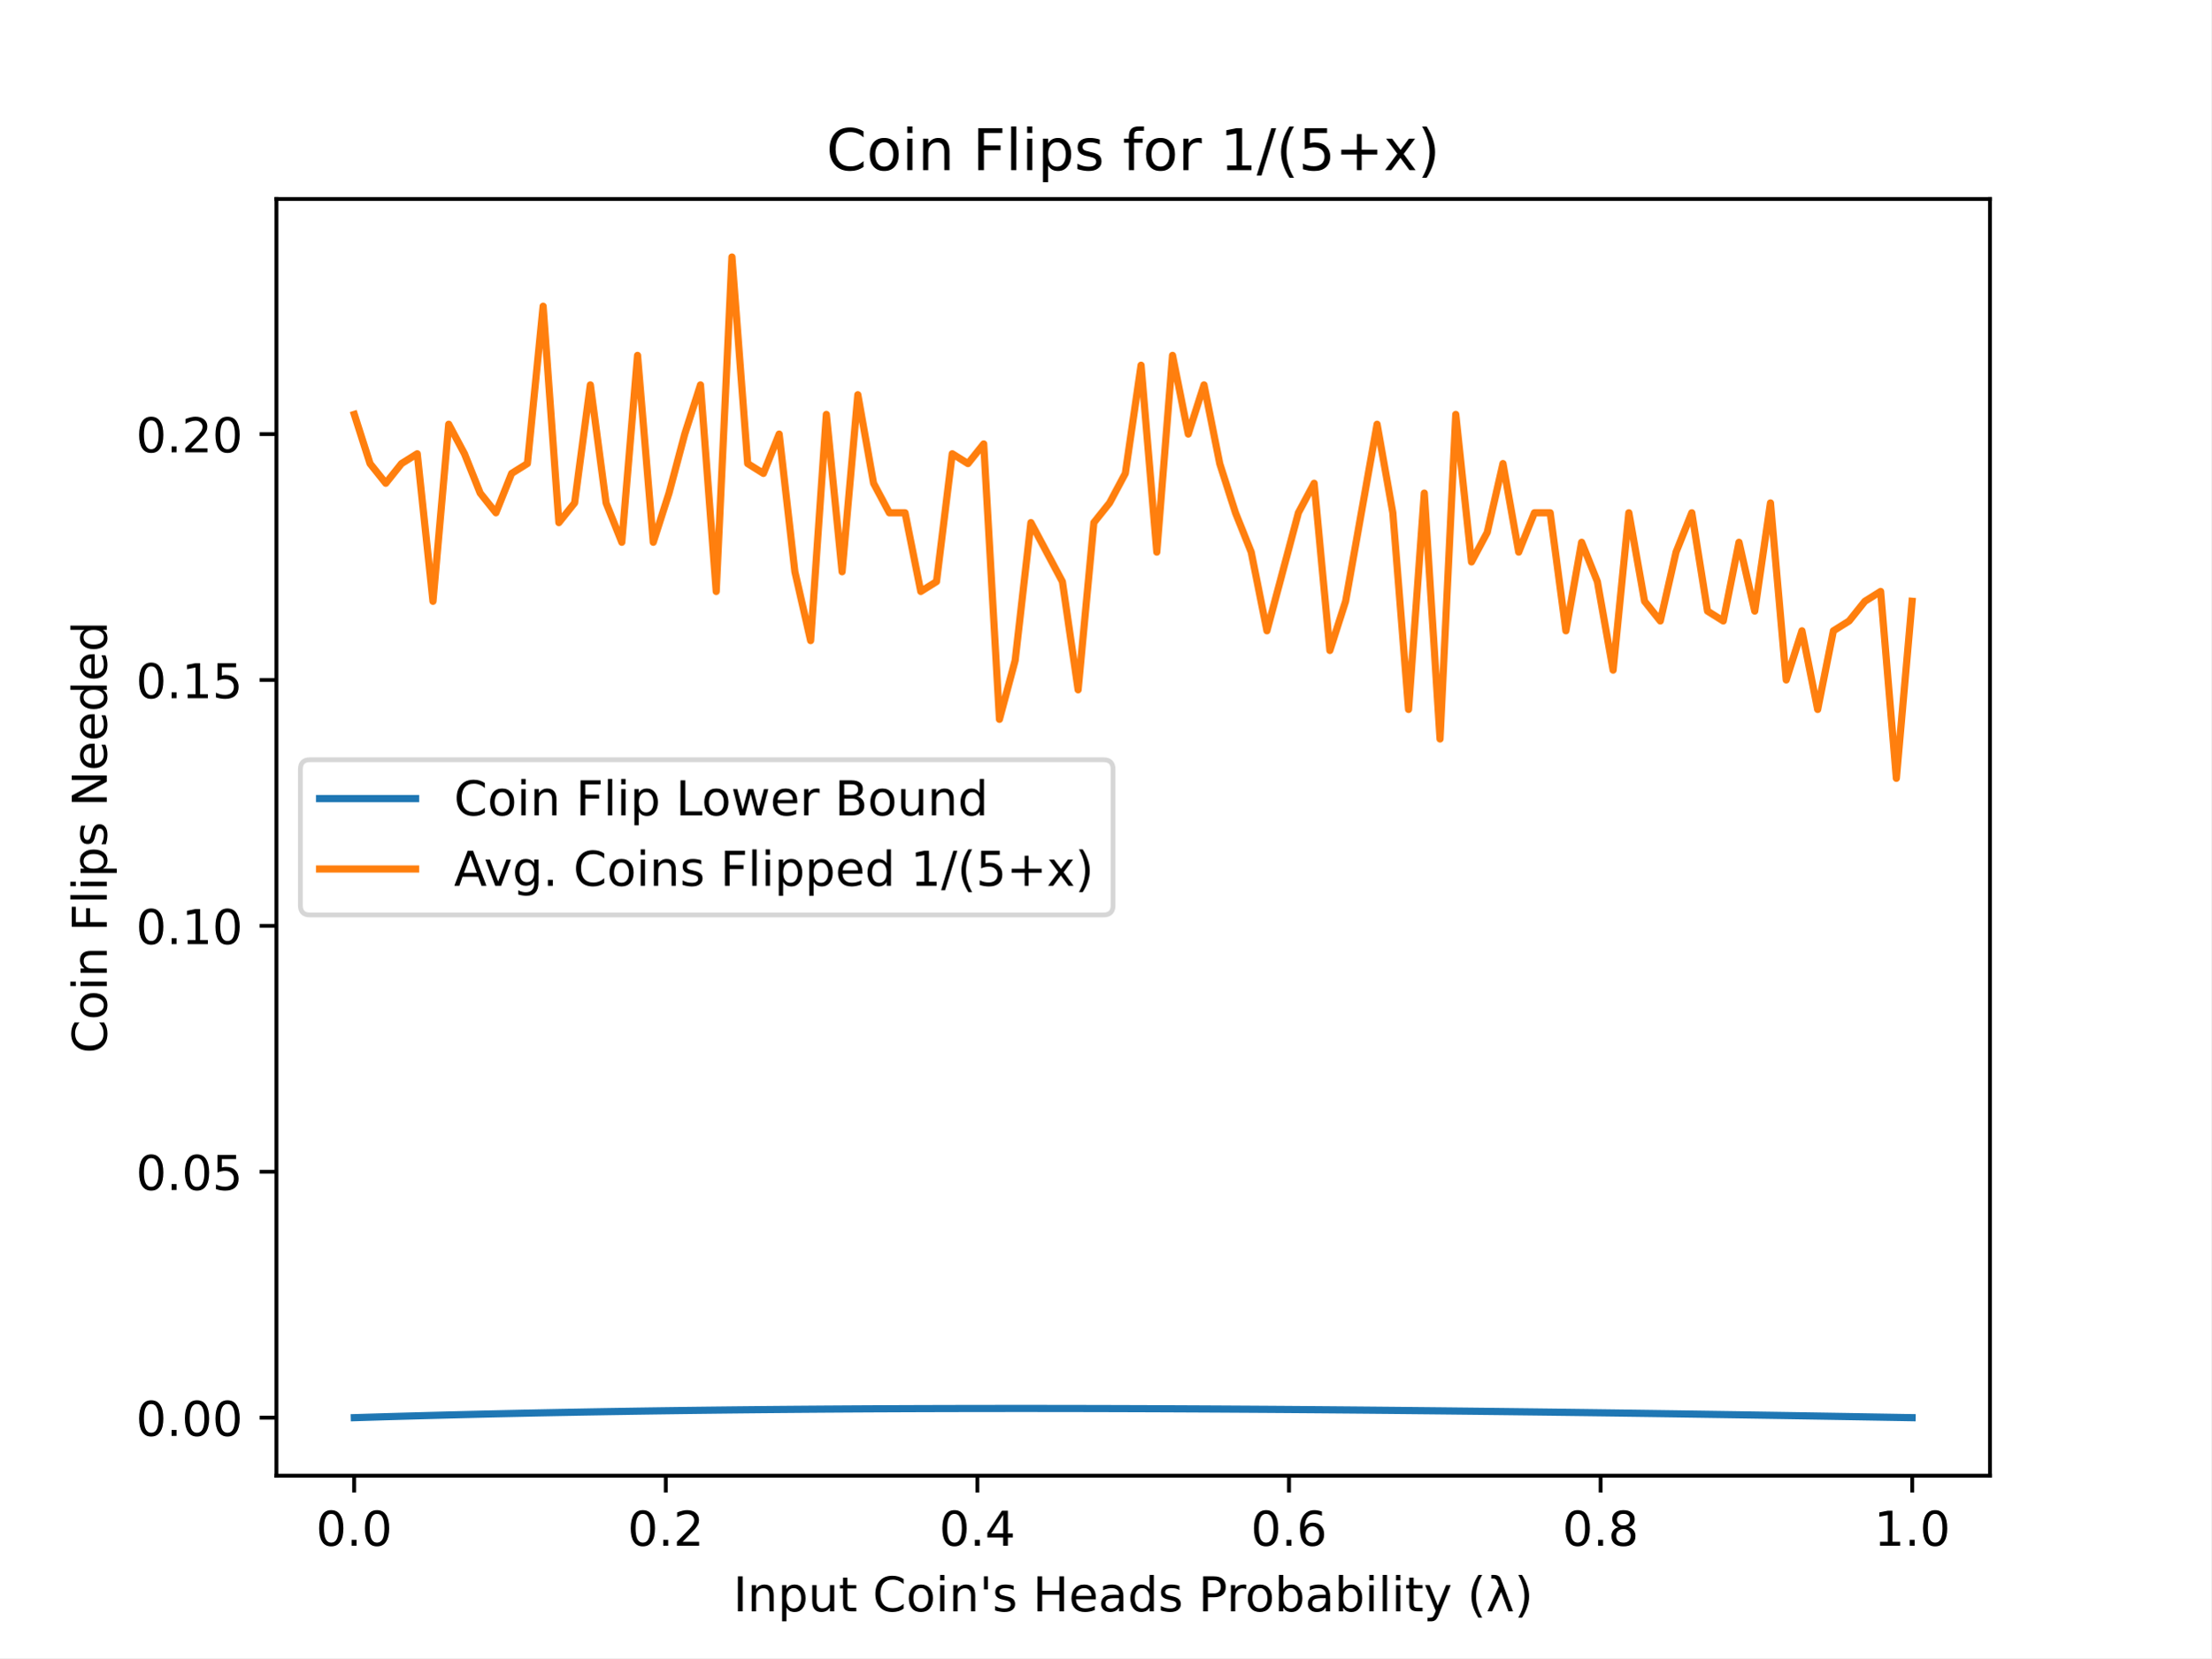
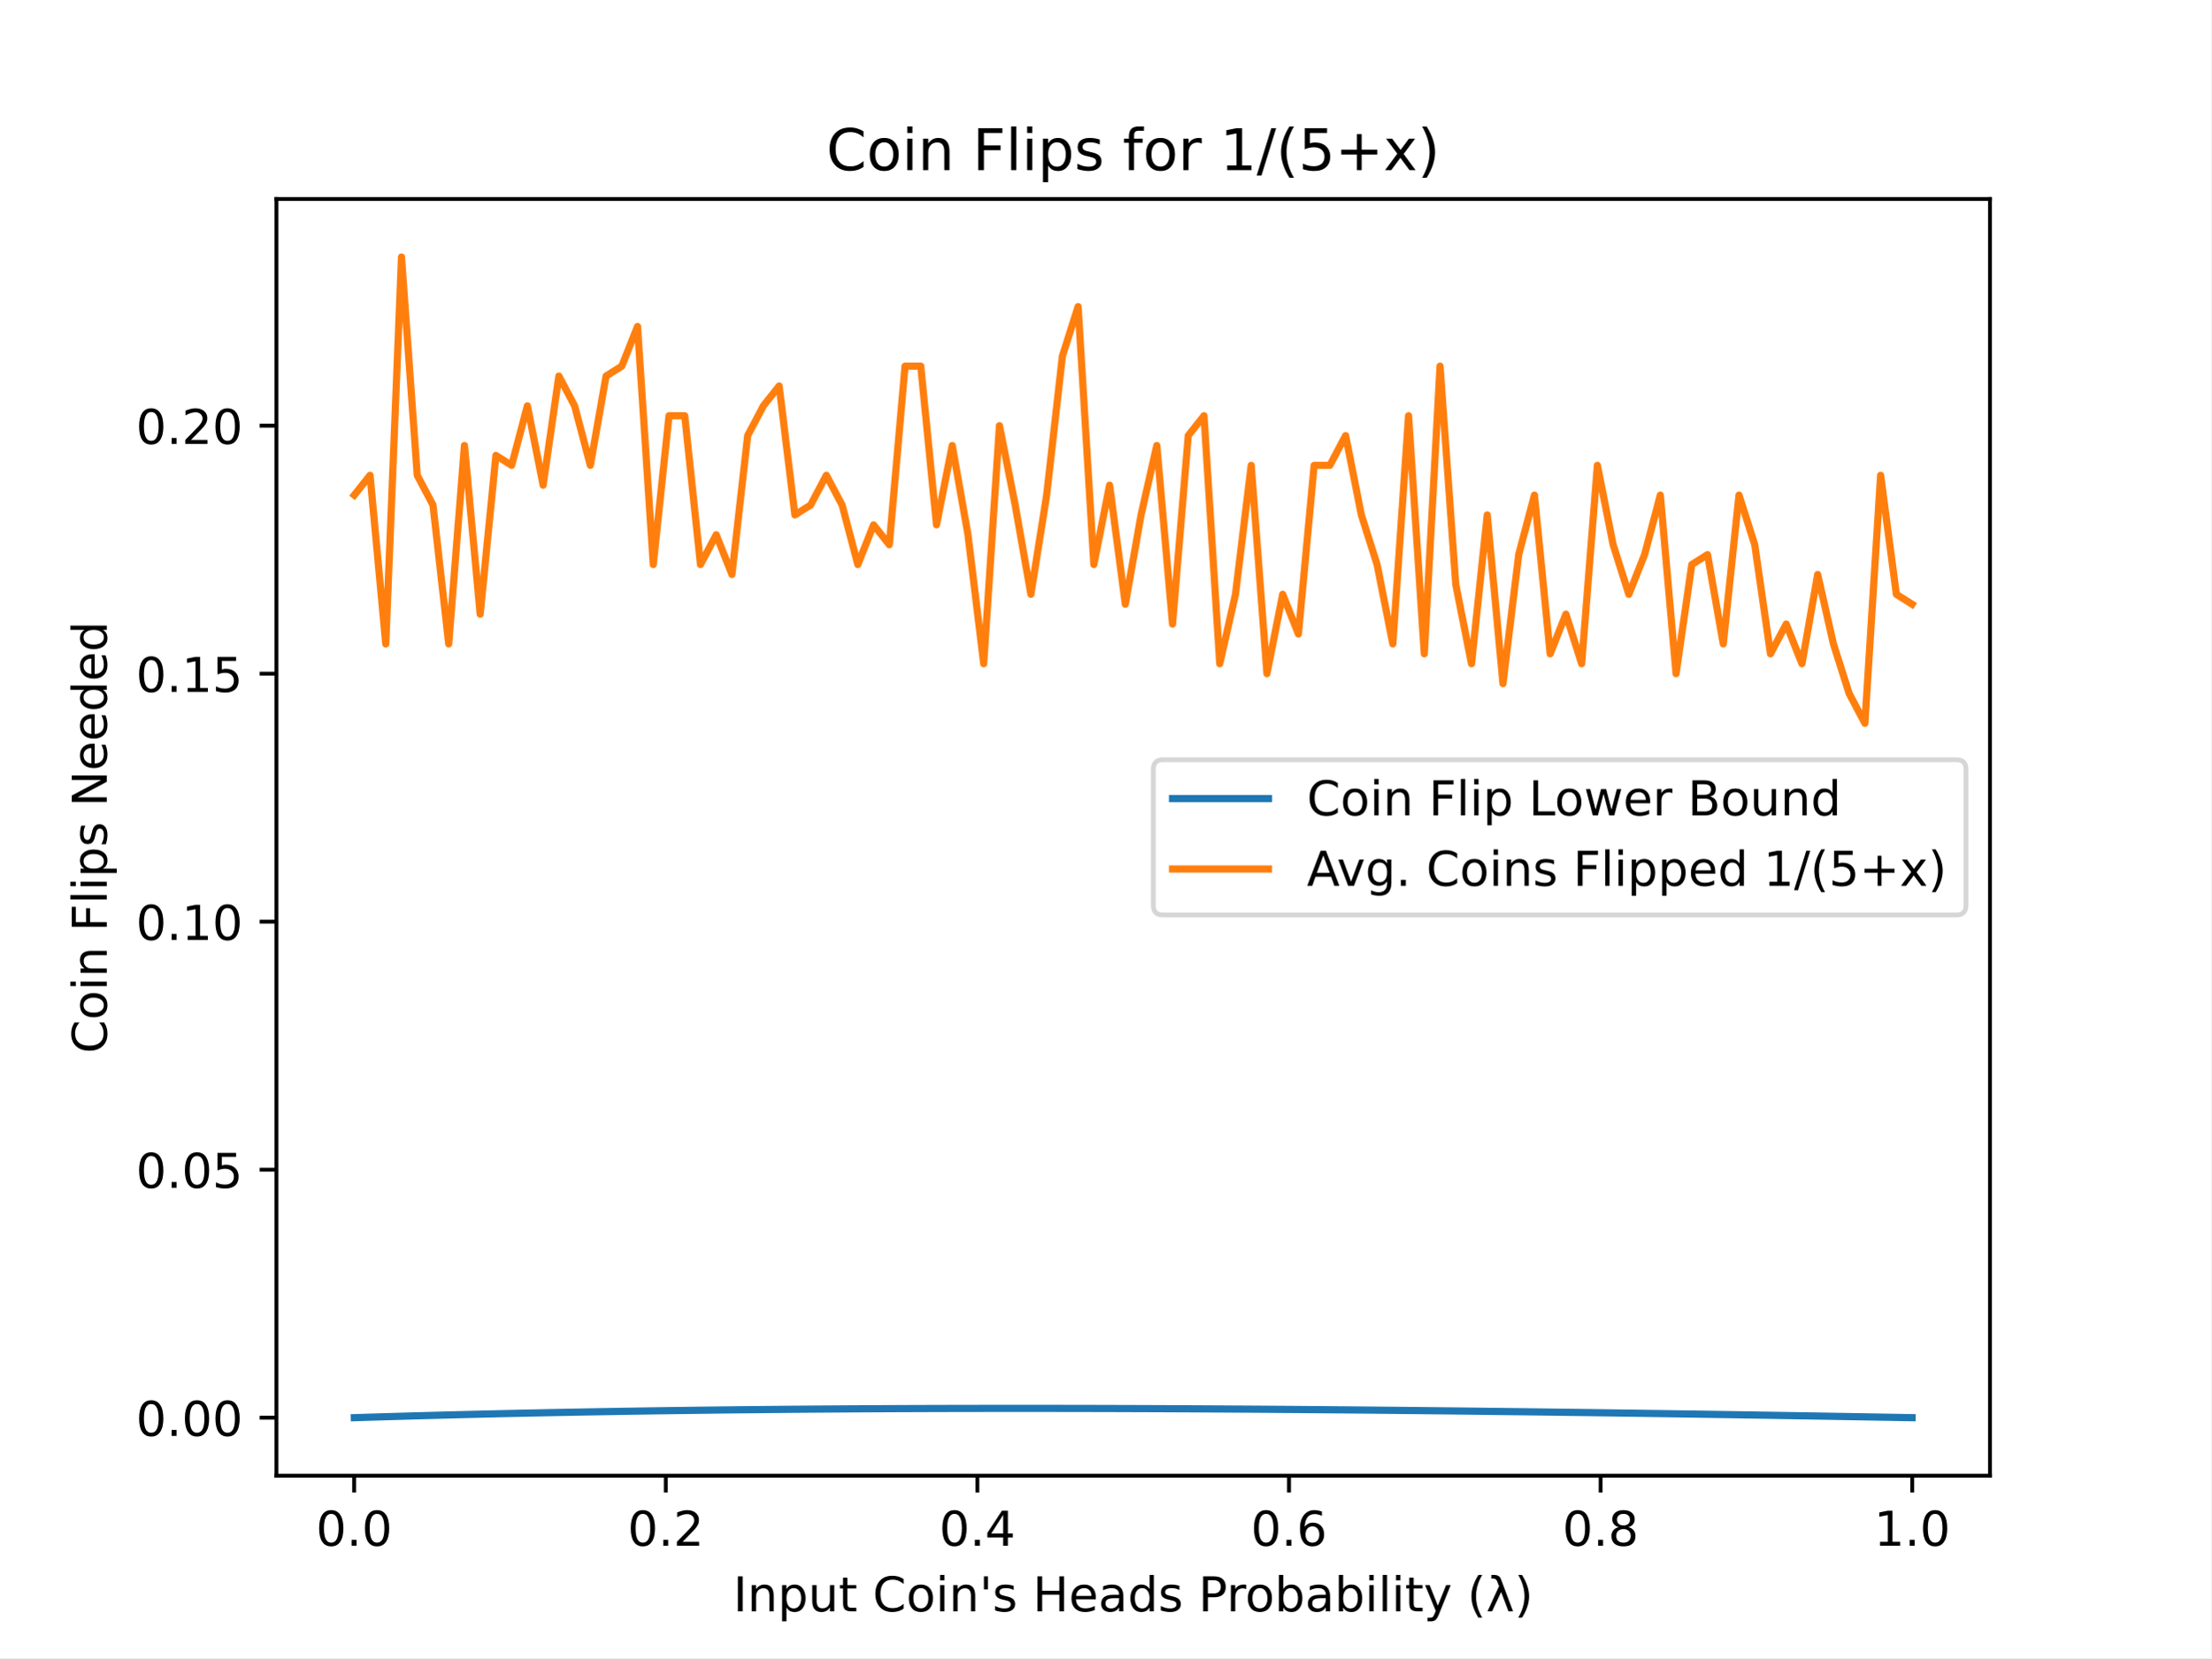
<svg xmlns="http://www.w3.org/2000/svg" xmlns:xlink="http://www.w3.org/1999/xlink" height="345.6pt" version="1.1" viewBox="0 0 460.8 345.6" width="460.8pt">
  <defs>
    <style type="text/css">
*{stroke-linecap:butt;stroke-linejoin:round;}
  </style>
  </defs>
  <g id="figure_1">
    <g id="patch_1">
      <path d="M 0 345.6  L 460.8 345.6  L 460.8 0  L 0 0  z " style="fill:#ffffff;" />
    </g>
    <g id="axes_1">
      <g id="patch_2">
        <path d="M 57.6 307.584  L 414.72 307.584  L 414.72 41.472  L 57.6 41.472  z " style="fill:#ffffff;" />
      </g>
      <g id="matplotlib.axis_1">
        <g id="xtick_1">
          <g id="line2d_1">
            <defs>
-               <path d="M 0 0  L 0 3.5  " id="m55c2657fe6" style="stroke:#000000;stroke-width:0.8;" />
+               <path d="M 0 0  L 0 3.5  " id="md229c32c1f" style="stroke:#000000;stroke-width:0.8;" />
            </defs>
            <g>
-               <use style="stroke:#000000;stroke-width:0.8;" x="73.8" xlink:href="#m55c2657fe6" y="307.584" />
+               <use style="stroke:#000000;stroke-width:0.8;" x="73.8" xlink:href="#md229c32c1f" y="307.584" />
            </g>
          </g>
          <g id="text_1">
            <text style="font-family:DejaVu Sans;font-size:10px;font-style:normal;font-weight:normal;text-anchor:middle;" transform="rotate(-0, 73.80026, 322.1824)" x="73.8" y="322.182">0.0</text>
          </g>
        </g>
        <g id="xtick_2">
          <g id="line2d_2">
            <g>
-               <use style="stroke:#000000;stroke-width:0.8;" x="138.744" xlink:href="#m55c2657fe6" y="307.584" />
+               <use style="stroke:#000000;stroke-width:0.8;" x="138.744" xlink:href="#md229c32c1f" y="307.584" />
            </g>
          </g>
          <g id="text_2">
            <text style="font-family:DejaVu Sans;font-size:10px;font-style:normal;font-weight:normal;text-anchor:middle;" transform="rotate(-0, 138.7442, 322.1824)" x="138.744" y="322.182">0.2</text>
          </g>
        </g>
        <g id="xtick_3">
          <g id="line2d_3">
            <g>
-               <use style="stroke:#000000;stroke-width:0.8;" x="203.688" xlink:href="#m55c2657fe6" y="307.584" />
+               <use style="stroke:#000000;stroke-width:0.8;" x="203.688" xlink:href="#md229c32c1f" y="307.584" />
            </g>
          </g>
          <g id="text_3">
            <text style="font-family:DejaVu Sans;font-size:10px;font-style:normal;font-weight:normal;text-anchor:middle;" transform="rotate(-0, 203.6881, 322.1824)" x="203.688" y="322.182">0.4</text>
          </g>
        </g>
        <g id="xtick_4">
          <g id="line2d_4">
            <g>
-               <use style="stroke:#000000;stroke-width:0.8;" x="268.632" xlink:href="#m55c2657fe6" y="307.584" />
+               <use style="stroke:#000000;stroke-width:0.8;" x="268.632" xlink:href="#md229c32c1f" y="307.584" />
            </g>
          </g>
          <g id="text_4">
            <text style="font-family:DejaVu Sans;font-size:10px;font-style:normal;font-weight:normal;text-anchor:middle;" transform="rotate(-0, 268.6319, 322.1824)" x="268.632" y="322.182">0.6</text>
          </g>
        </g>
        <g id="xtick_5">
          <g id="line2d_5">
            <g>
-               <use style="stroke:#000000;stroke-width:0.8;" x="333.576" xlink:href="#m55c2657fe6" y="307.584" />
+               <use style="stroke:#000000;stroke-width:0.8;" x="333.576" xlink:href="#md229c32c1f" y="307.584" />
            </g>
          </g>
          <g id="text_5">
            <text style="font-family:DejaVu Sans;font-size:10px;font-style:normal;font-weight:normal;text-anchor:middle;" transform="rotate(-0, 333.5758, 322.1824)" x="333.576" y="322.182">0.8</text>
          </g>
        </g>
        <g id="xtick_6">
          <g id="line2d_6">
            <g>
-               <use style="stroke:#000000;stroke-width:0.8;" x="398.52" xlink:href="#m55c2657fe6" y="307.584" />
+               <use style="stroke:#000000;stroke-width:0.8;" x="398.52" xlink:href="#md229c32c1f" y="307.584" />
            </g>
          </g>
          <g id="text_6">
            <text style="font-family:DejaVu Sans;font-size:10px;font-style:normal;font-weight:normal;text-anchor:middle;" transform="rotate(-0, 398.5197, 322.1824)" x="398.52" y="322.182">1.0</text>
          </g>
        </g>
        <g id="text_7">
          <text style="font-family:DejaVu Sans;font-size:10px;font-style:normal;font-weight:normal;text-anchor:middle;" transform="rotate(-0, 236.16, 335.8606)" x="236.16" y="335.861">Input Coin's Heads Probability (λ)</text>
        </g>
      </g>
      <g id="matplotlib.axis_2">
        <g id="ytick_1">
          <g id="line2d_7">
            <defs>
-               <path d="M 0 0  L -3.5 0  " id="m78e8c06011" style="stroke:#000000;stroke-width:0.8;" />
+               <path d="M 0 0  L -3.5 0  " id="m88fe2dcf9d" style="stroke:#000000;stroke-width:0.8;" />
            </defs>
            <g>
-               <use style="stroke:#000000;stroke-width:0.8;" x="57.6" xlink:href="#m78e8c06011" y="295.489" />
+               <use style="stroke:#000000;stroke-width:0.8;" x="57.6" xlink:href="#m88fe2dcf9d" y="295.489" />
            </g>
          </g>
          <g id="text_8">
            <text style="font-family:DejaVu Sans;font-size:10px;font-style:normal;font-weight:normal;text-anchor:end;" transform="rotate(-0, 50.6, 299.2878)" x="50.6" y="299.288">0.00</text>
          </g>
        </g>
        <g id="ytick_2">
          <g id="line2d_8">
            <g>
-               <use style="stroke:#000000;stroke-width:0.8;" x="57.6" xlink:href="#m78e8c06011" y="244.234" />
+               <use style="stroke:#000000;stroke-width:0.8;" x="57.6" xlink:href="#m88fe2dcf9d" y="243.796" />
            </g>
          </g>
          <g id="text_9">
-             <text style="font-family:DejaVu Sans;font-size:10px;font-style:normal;font-weight:normal;text-anchor:end;" transform="rotate(-0, 50.6, 248.0334)" x="50.6" y="248.033">0.05</text>
+             <text style="font-family:DejaVu Sans;font-size:10px;font-style:normal;font-weight:normal;text-anchor:end;" transform="rotate(-0, 50.6, 247.5954)" x="50.6" y="247.595">0.05</text>
          </g>
        </g>
        <g id="ytick_3">
          <g id="line2d_9">
            <g>
-               <use style="stroke:#000000;stroke-width:0.8;" x="57.6" xlink:href="#m78e8c06011" y="192.98" />
+               <use style="stroke:#000000;stroke-width:0.8;" x="57.6" xlink:href="#m88fe2dcf9d" y="192.104" />
            </g>
          </g>
          <g id="text_10">
-             <text style="font-family:DejaVu Sans;font-size:10px;font-style:normal;font-weight:normal;text-anchor:end;" transform="rotate(-0, 50.6, 196.7791)" x="50.6" y="196.779">0.10</text>
+             <text style="font-family:DejaVu Sans;font-size:10px;font-style:normal;font-weight:normal;text-anchor:end;" transform="rotate(-0, 50.6, 195.9029)" x="50.6" y="195.903">0.10</text>
          </g>
        </g>
        <g id="ytick_4">
          <g id="line2d_10">
            <g>
-               <use style="stroke:#000000;stroke-width:0.8;" x="57.6" xlink:href="#m78e8c06011" y="141.725" />
+               <use style="stroke:#000000;stroke-width:0.8;" x="57.6" xlink:href="#m88fe2dcf9d" y="140.411" />
            </g>
          </g>
          <g id="text_11">
-             <text style="font-family:DejaVu Sans;font-size:10px;font-style:normal;font-weight:normal;text-anchor:end;" transform="rotate(-0, 50.6, 145.5247)" x="50.6" y="145.525">0.15</text>
+             <text style="font-family:DejaVu Sans;font-size:10px;font-style:normal;font-weight:normal;text-anchor:end;" transform="rotate(-0, 50.6, 144.2105)" x="50.6" y="144.211">0.15</text>
          </g>
        </g>
        <g id="ytick_5">
          <g id="line2d_11">
            <g>
-               <use style="stroke:#000000;stroke-width:0.8;" x="57.6" xlink:href="#m78e8c06011" y="90.471" />
+               <use style="stroke:#000000;stroke-width:0.8;" x="57.6" xlink:href="#m88fe2dcf9d" y="88.719" />
            </g>
          </g>
          <g id="text_12">
-             <text style="font-family:DejaVu Sans;font-size:10px;font-style:normal;font-weight:normal;text-anchor:end;" transform="rotate(-0, 50.6, 94.27036)" x="50.6" y="94.27">0.20</text>
+             <text style="font-family:DejaVu Sans;font-size:10px;font-style:normal;font-weight:normal;text-anchor:end;" transform="rotate(-0, 50.6, 92.51807)" x="50.6" y="92.518">0.20</text>
          </g>
        </g>
        <g id="text_13">
          <text style="font-family:DejaVu Sans;font-size:10px;font-style:normal;font-weight:normal;text-anchor:middle;" transform="rotate(-90, 22.25469, 174.528)" x="22.255" y="174.528">Coin Flips Needed</text>
        </g>
      </g>
      <g id="line2d_12">
-         <path clip-path="url(#p851199593b)" d="M 73.833 295.488  L 77.112 295.386  L 80.391 295.287  L 83.671 295.192  L 86.95 295.101  L 90.229 295.012  L 93.509 294.927  L 96.788 294.844  L 100.067 294.765  L 103.347 294.689  L 106.626 294.616  L 109.905 294.545  L 113.185 294.478  L 116.464 294.413  L 119.743 294.351  L 123.023 294.292  L 126.302 294.235  L 129.581 294.182  L 132.861 294.13  L 136.14 294.081  L 139.42 294.035  L 142.699 293.991  L 145.978 293.95  L 149.258 293.911  L 152.537 293.874  L 155.816 293.839  L 159.096 293.807  L 162.375 293.777  L 165.654 293.749  L 168.934 293.723  L 172.213 293.699  L 175.492 293.678  L 178.772 293.658  L 182.051 293.64  L 185.33 293.625  L 188.61 293.611  L 191.889 293.599  L 195.168 293.589  L 198.448 293.581  L 201.727 293.574  L 205.006 293.569  L 208.286 293.566  L 211.565 293.565  L 214.844 293.565  L 218.124 293.567  L 221.403 293.571  L 224.682 293.576  L 227.962 293.583  L 231.241 293.591  L 234.52 293.601  L 237.8 293.612  L 241.079 293.624  L 244.358 293.638  L 247.638 293.654  L 250.917 293.67  L 254.196 293.688  L 257.476 293.708  L 260.755 293.728  L 264.034 293.75  L 267.314 293.773  L 270.593 293.798  L 273.872 293.823  L 277.152 293.85  L 280.431 293.878  L 283.71 293.907  L 286.99 293.937  L 290.269 293.968  L 293.548 294.001  L 296.828 294.034  L 300.107 294.068  L 303.386 294.104  L 306.666 294.14  L 309.945 294.177  L 313.224 294.215  L 316.504 294.255  L 319.783 294.295  L 323.062 294.336  L 326.342 294.377  L 329.621 294.42  L 332.9 294.464  L 336.18 294.508  L 339.459 294.553  L 342.739 294.599  L 346.018 294.646  L 349.297 294.694  L 352.577 294.742  L 355.856 294.791  L 359.135 294.841  L 362.415 294.891  L 365.694 294.942  L 368.973 294.994  L 372.253 295.046  L 375.532 295.099  L 378.811 295.153  L 382.091 295.207  L 385.37 295.262  L 388.649 295.318  L 391.929 295.374  L 395.208 295.431  L 398.487 295.488  " style="fill:none;stroke:#1f77b4;stroke-linecap:square;stroke-width:1.5;" />
+         <path clip-path="url(#p4cc63a611d)" d="M 73.833 295.488  L 77.112 295.385  L 80.391 295.286  L 83.671 295.19  L 86.95 295.097  L 90.229 295.008  L 93.509 294.922  L 96.788 294.839  L 100.067 294.759  L 103.347 294.682  L 106.626 294.608  L 109.905 294.537  L 113.185 294.469  L 116.464 294.404  L 119.743 294.342  L 123.023 294.282  L 126.302 294.225  L 129.581 294.17  L 132.861 294.119  L 136.14 294.069  L 139.42 294.023  L 142.699 293.978  L 145.978 293.937  L 149.258 293.897  L 152.537 293.86  L 155.816 293.825  L 159.096 293.793  L 162.375 293.762  L 165.654 293.734  L 168.934 293.708  L 172.213 293.684  L 175.492 293.662  L 178.772 293.642  L 182.051 293.625  L 185.33 293.609  L 188.61 293.595  L 191.889 293.583  L 195.168 293.573  L 198.448 293.564  L 201.727 293.558  L 205.006 293.553  L 208.286 293.55  L 211.565 293.549  L 214.844 293.549  L 218.124 293.551  L 221.403 293.555  L 224.682 293.56  L 227.962 293.566  L 231.241 293.575  L 234.52 293.584  L 237.8 293.596  L 241.079 293.608  L 244.358 293.622  L 247.638 293.638  L 250.917 293.655  L 254.196 293.673  L 257.476 293.693  L 260.755 293.713  L 264.034 293.735  L 267.314 293.759  L 270.593 293.783  L 273.872 293.809  L 277.152 293.836  L 280.431 293.864  L 283.71 293.893  L 286.99 293.924  L 290.269 293.955  L 293.548 293.988  L 296.828 294.021  L 300.107 294.056  L 303.386 294.092  L 306.666 294.128  L 309.945 294.166  L 313.224 294.205  L 316.504 294.244  L 319.783 294.284  L 323.062 294.326  L 326.342 294.368  L 329.621 294.411  L 332.9 294.455  L 336.18 294.5  L 339.459 294.545  L 342.739 294.592  L 346.018 294.639  L 349.297 294.687  L 352.577 294.735  L 355.856 294.785  L 359.135 294.835  L 362.415 294.886  L 365.694 294.937  L 368.973 294.99  L 372.253 295.043  L 375.532 295.096  L 378.811 295.15  L 382.091 295.205  L 385.37 295.261  L 388.649 295.317  L 391.929 295.373  L 395.208 295.43  L 398.487 295.488  " style="fill:none;stroke:#1f77b4;stroke-linecap:square;stroke-width:1.5;" />
      </g>
      <g id="line2d_13">
-         <path clip-path="url(#p851199593b)" d="M 73.833 86.371  L 77.112 96.622  L 80.391 100.722  L 83.671 96.622  L 86.95 94.571  L 90.229 125.324  L 93.509 88.421  L 96.788 94.571  L 100.067 102.772  L 103.347 106.873  L 106.626 98.672  L 109.905 96.622  L 113.185 63.819  L 116.464 108.923  L 119.743 104.822  L 123.023 80.22  L 126.302 104.822  L 129.581 113.023  L 132.861 74.07  L 136.14 113.023  L 139.42 102.772  L 142.699 90.471  L 145.978 80.22  L 149.258 123.274  L 152.537 53.568  L 155.816 96.622  L 159.096 98.672  L 162.375 90.471  L 165.654 119.174  L 168.934 133.525  L 172.213 86.371  L 175.492 119.174  L 178.772 82.27  L 182.051 100.722  L 185.33 106.873  L 188.61 106.873  L 191.889 123.274  L 195.168 121.224  L 198.448 94.571  L 201.727 96.622  L 205.006 92.521  L 208.286 149.926  L 211.565 137.625  L 214.844 108.923  L 218.124 115.073  L 221.403 121.224  L 224.682 143.776  L 227.962 108.923  L 231.241 104.822  L 234.52 98.672  L 237.8 76.12  L 241.079 115.073  L 244.358 74.07  L 247.638 90.471  L 250.917 80.22  L 254.196 96.622  L 257.476 106.873  L 260.755 115.073  L 264.034 131.475  L 267.314 119.174  L 270.593 106.873  L 273.872 100.722  L 277.152 135.575  L 280.431 125.324  L 283.71 106.873  L 286.99 88.421  L 290.269 106.873  L 293.548 147.876  L 296.828 102.772  L 300.107 154.027  L 303.386 86.371  L 306.666 117.123  L 309.945 110.973  L 313.224 96.622  L 316.504 115.073  L 319.783 106.873  L 323.062 106.873  L 326.342 131.475  L 329.621 113.023  L 332.9 121.224  L 336.18 139.675  L 339.459 106.873  L 342.739 125.324  L 346.018 129.424  L 349.297 115.073  L 352.577 106.873  L 355.856 127.374  L 359.135 129.424  L 362.415 113.023  L 365.694 127.374  L 368.973 104.822  L 372.253 141.725  L 375.532 131.475  L 378.811 147.876  L 382.091 131.475  L 385.37 129.424  L 388.649 125.324  L 391.929 123.274  L 395.208 162.227  L 398.487 125.324  " style="fill:none;stroke:#ff7f0e;stroke-linecap:square;stroke-width:1.5;" />
+         <path clip-path="url(#p4cc63a611d)" d="M 73.833 103.193  L 77.112 99.057  L 80.391 134.208  L 83.671 53.568  L 86.95 99.057  L 90.229 105.26  L 93.509 134.208  L 96.788 92.854  L 100.067 128.005  L 103.347 94.922  L 106.626 96.99  L 109.905 84.583  L 113.185 101.125  L 116.464 78.38  L 119.743 84.583  L 123.023 96.99  L 126.302 78.38  L 129.581 76.313  L 132.861 68.042  L 136.14 117.667  L 139.42 86.651  L 142.699 86.651  L 145.978 117.667  L 149.258 111.464  L 152.537 119.734  L 155.816 90.787  L 159.096 84.583  L 162.375 80.448  L 165.654 107.328  L 168.934 105.26  L 172.213 99.057  L 175.492 105.26  L 178.772 117.667  L 182.051 109.396  L 185.33 113.531  L 188.61 76.313  L 191.889 76.313  L 195.168 109.396  L 198.448 92.854  L 201.727 111.464  L 205.006 138.344  L 208.286 88.719  L 211.565 105.26  L 214.844 123.87  L 218.124 103.193  L 221.403 74.245  L 224.682 63.906  L 227.962 117.667  L 231.241 101.125  L 234.52 125.937  L 237.8 107.328  L 241.079 92.854  L 244.358 130.073  L 247.638 90.787  L 250.917 86.651  L 254.196 138.344  L 257.476 123.87  L 260.755 96.99  L 264.034 140.411  L 267.314 123.87  L 270.593 132.14  L 273.872 96.99  L 277.152 96.99  L 280.431 90.787  L 283.71 107.328  L 286.99 117.667  L 290.269 134.208  L 293.548 86.651  L 296.828 136.276  L 300.107 76.313  L 303.386 121.802  L 306.666 138.344  L 309.945 107.328  L 313.224 142.479  L 316.504 115.599  L 319.783 103.193  L 323.062 136.276  L 326.342 128.005  L 329.621 138.344  L 332.9 96.99  L 336.18 113.531  L 339.459 123.87  L 342.739 115.599  L 346.018 103.193  L 349.297 140.411  L 352.577 117.667  L 355.856 115.599  L 359.135 134.208  L 362.415 103.193  L 365.694 113.531  L 368.973 136.276  L 372.253 130.073  L 375.532 138.344  L 378.811 119.734  L 382.091 134.208  L 385.37 144.547  L 388.649 150.75  L 391.929 99.057  L 395.208 123.87  L 398.487 125.937  " style="fill:none;stroke:#ff7f0e;stroke-linecap:square;stroke-width:1.5;" />
      </g>
      <g id="patch_3">
        <path d="M 57.6 307.584  L 57.6 41.472  " style="fill:none;stroke:#000000;stroke-linecap:square;stroke-linejoin:miter;stroke-width:0.8;" />
      </g>
      <g id="patch_4">
        <path d="M 414.72 307.584  L 414.72 41.472  " style="fill:none;stroke:#000000;stroke-linecap:square;stroke-linejoin:miter;stroke-width:0.8;" />
      </g>
      <g id="patch_5">
        <path d="M 57.6 307.584  L 414.72 307.584  " style="fill:none;stroke:#000000;stroke-linecap:square;stroke-linejoin:miter;stroke-width:0.8;" />
      </g>
      <g id="patch_6">
        <path d="M 57.6 41.472  L 414.72 41.472  " style="fill:none;stroke:#000000;stroke-linecap:square;stroke-linejoin:miter;stroke-width:0.8;" />
      </g>
      <g id="text_14">
        <text style="font-family:DejaVu Sans;font-size:12px;font-style:normal;font-weight:normal;text-anchor:middle;" transform="rotate(-0, 236.16, 35.472)" x="236.16" y="35.472">Coin Flips for 1/(5+x)</text>
      </g>
      <g id="legend_1">
        <g id="patch_7">
-           <path d="M 64.6 190.706  L 229.961 190.706  Q 231.961 190.706 231.961 188.706  L 231.961 160.35  Q 231.961 158.35 229.961 158.35  L 64.6 158.35  Q 62.6 158.35 62.6 160.35  L 62.6 188.706  Q 62.6 190.706 64.6 190.706  z " style="fill:#ffffff;opacity:0.8;stroke:#cccccc;stroke-linejoin:miter;" />
+           <path d="M 242.359 190.706  L 407.72 190.706  Q 409.72 190.706 409.72 188.706  L 409.72 160.35  Q 409.72 158.35 407.72 158.35  L 242.359 158.35  Q 240.359 158.35 240.359 160.35  L 240.359 188.706  Q 240.359 190.706 242.359 190.706  z " style="fill:#ffffff;opacity:0.8;stroke:#cccccc;stroke-linejoin:miter;" />
        </g>
        <g id="line2d_14">
-           <path d="M 66.6 166.448  L 86.6 166.448  " style="fill:none;stroke:#1f77b4;stroke-linecap:square;stroke-width:1.5;" />
+           <path d="M 244.359 166.448  L 264.359 166.448  " style="fill:none;stroke:#1f77b4;stroke-linecap:square;stroke-width:1.5;" />
        </g>
        <g id="line2d_15" />
        <g id="text_15">
-           <text style="font-family:DejaVu Sans;font-size:10px;font-style:normal;font-weight:normal;text-anchor:start;" transform="rotate(-0, 94.6, 169.9483)" x="94.6" y="169.948">Coin Flip Lower Bound</text>
+           <text style="font-family:DejaVu Sans;font-size:10px;font-style:normal;font-weight:normal;text-anchor:start;" transform="rotate(-0, 272.3591, 169.9483)" x="272.359" y="169.948">Coin Flip Lower Bound</text>
        </g>
        <g id="line2d_16">
-           <path d="M 66.6 181.126  L 86.6 181.126  " style="fill:none;stroke:#ff7f0e;stroke-linecap:square;stroke-width:1.5;" />
+           <path d="M 244.359 181.126  L 264.359 181.126  " style="fill:none;stroke:#ff7f0e;stroke-linecap:square;stroke-width:1.5;" />
        </g>
        <g id="line2d_17" />
        <g id="text_16">
-           <text style="font-family:DejaVu Sans;font-size:10px;font-style:normal;font-weight:normal;text-anchor:start;" transform="rotate(-0, 94.6, 184.6264)" x="94.6" y="184.626">Avg. Coins Flipped 1/(5+x)</text>
+           <text style="font-family:DejaVu Sans;font-size:10px;font-style:normal;font-weight:normal;text-anchor:start;" transform="rotate(-0, 272.3591, 184.6264)" x="272.359" y="184.626">Avg. Coins Flipped 1/(5+x)</text>
        </g>
      </g>
    </g>
  </g>
  <defs>
-     <clipPath id="p851199593b">
+     <clipPath id="p4cc63a611d">
      <rect height="266.112" width="357.12" x="57.6" y="41.472" />
    </clipPath>
  </defs>
</svg>
